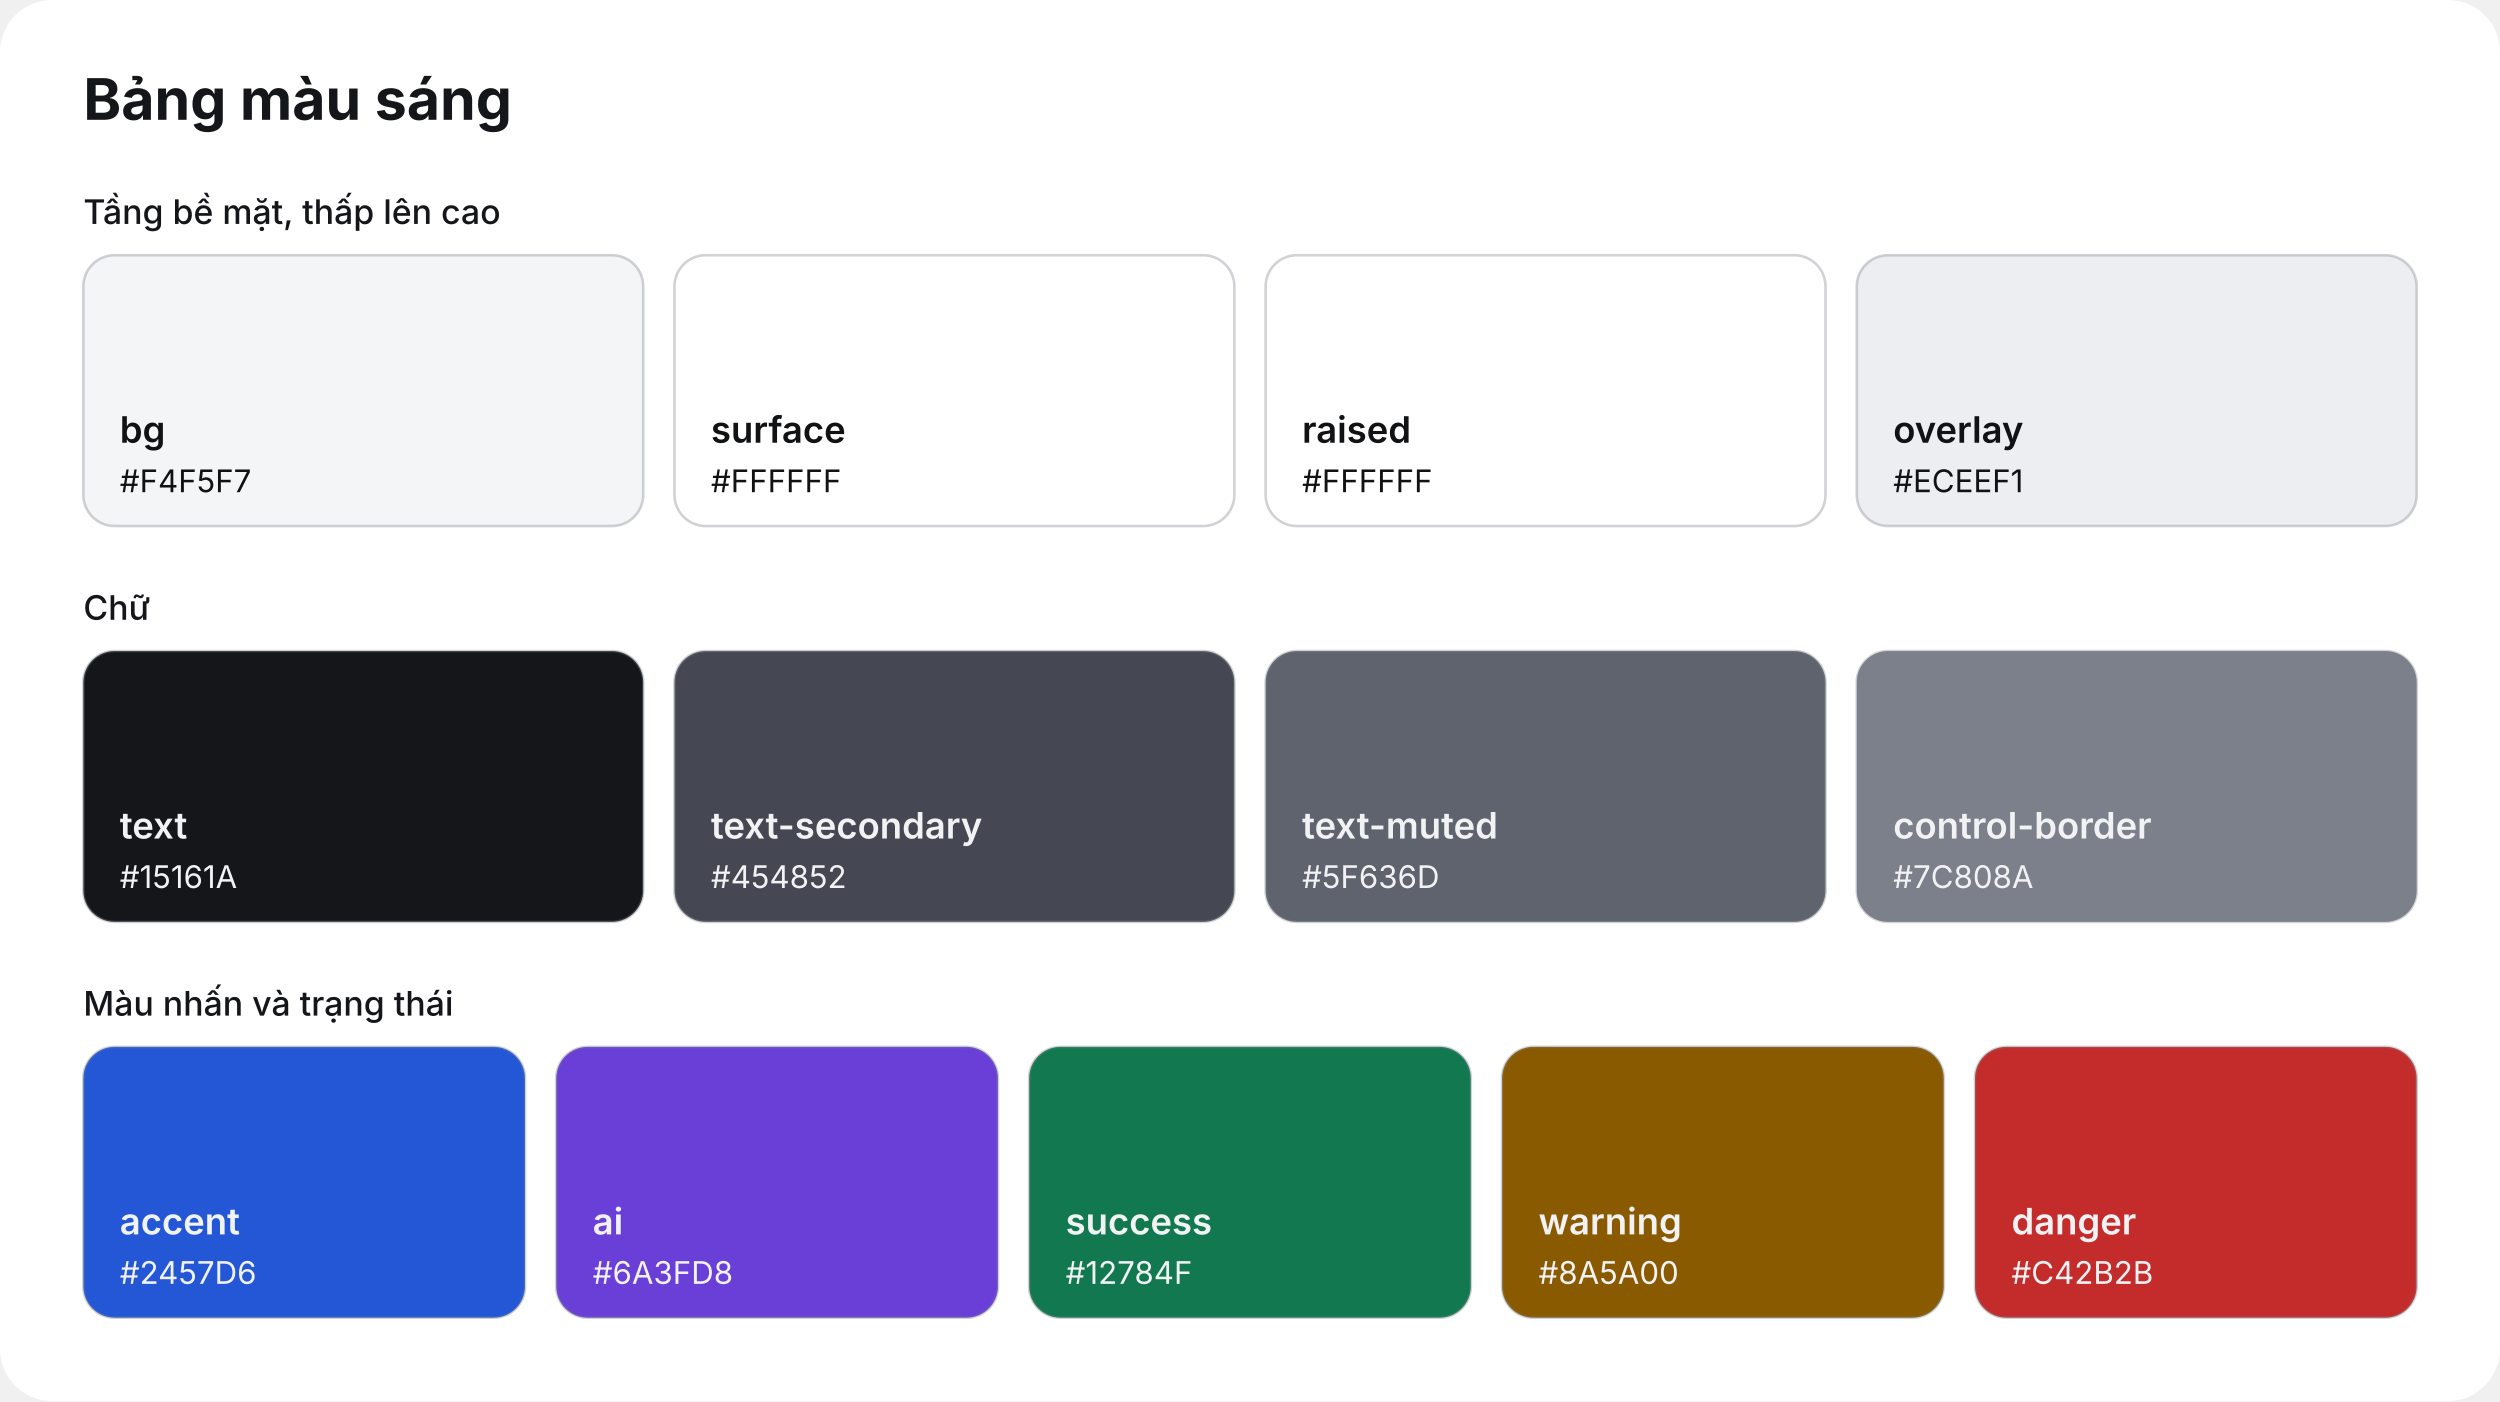
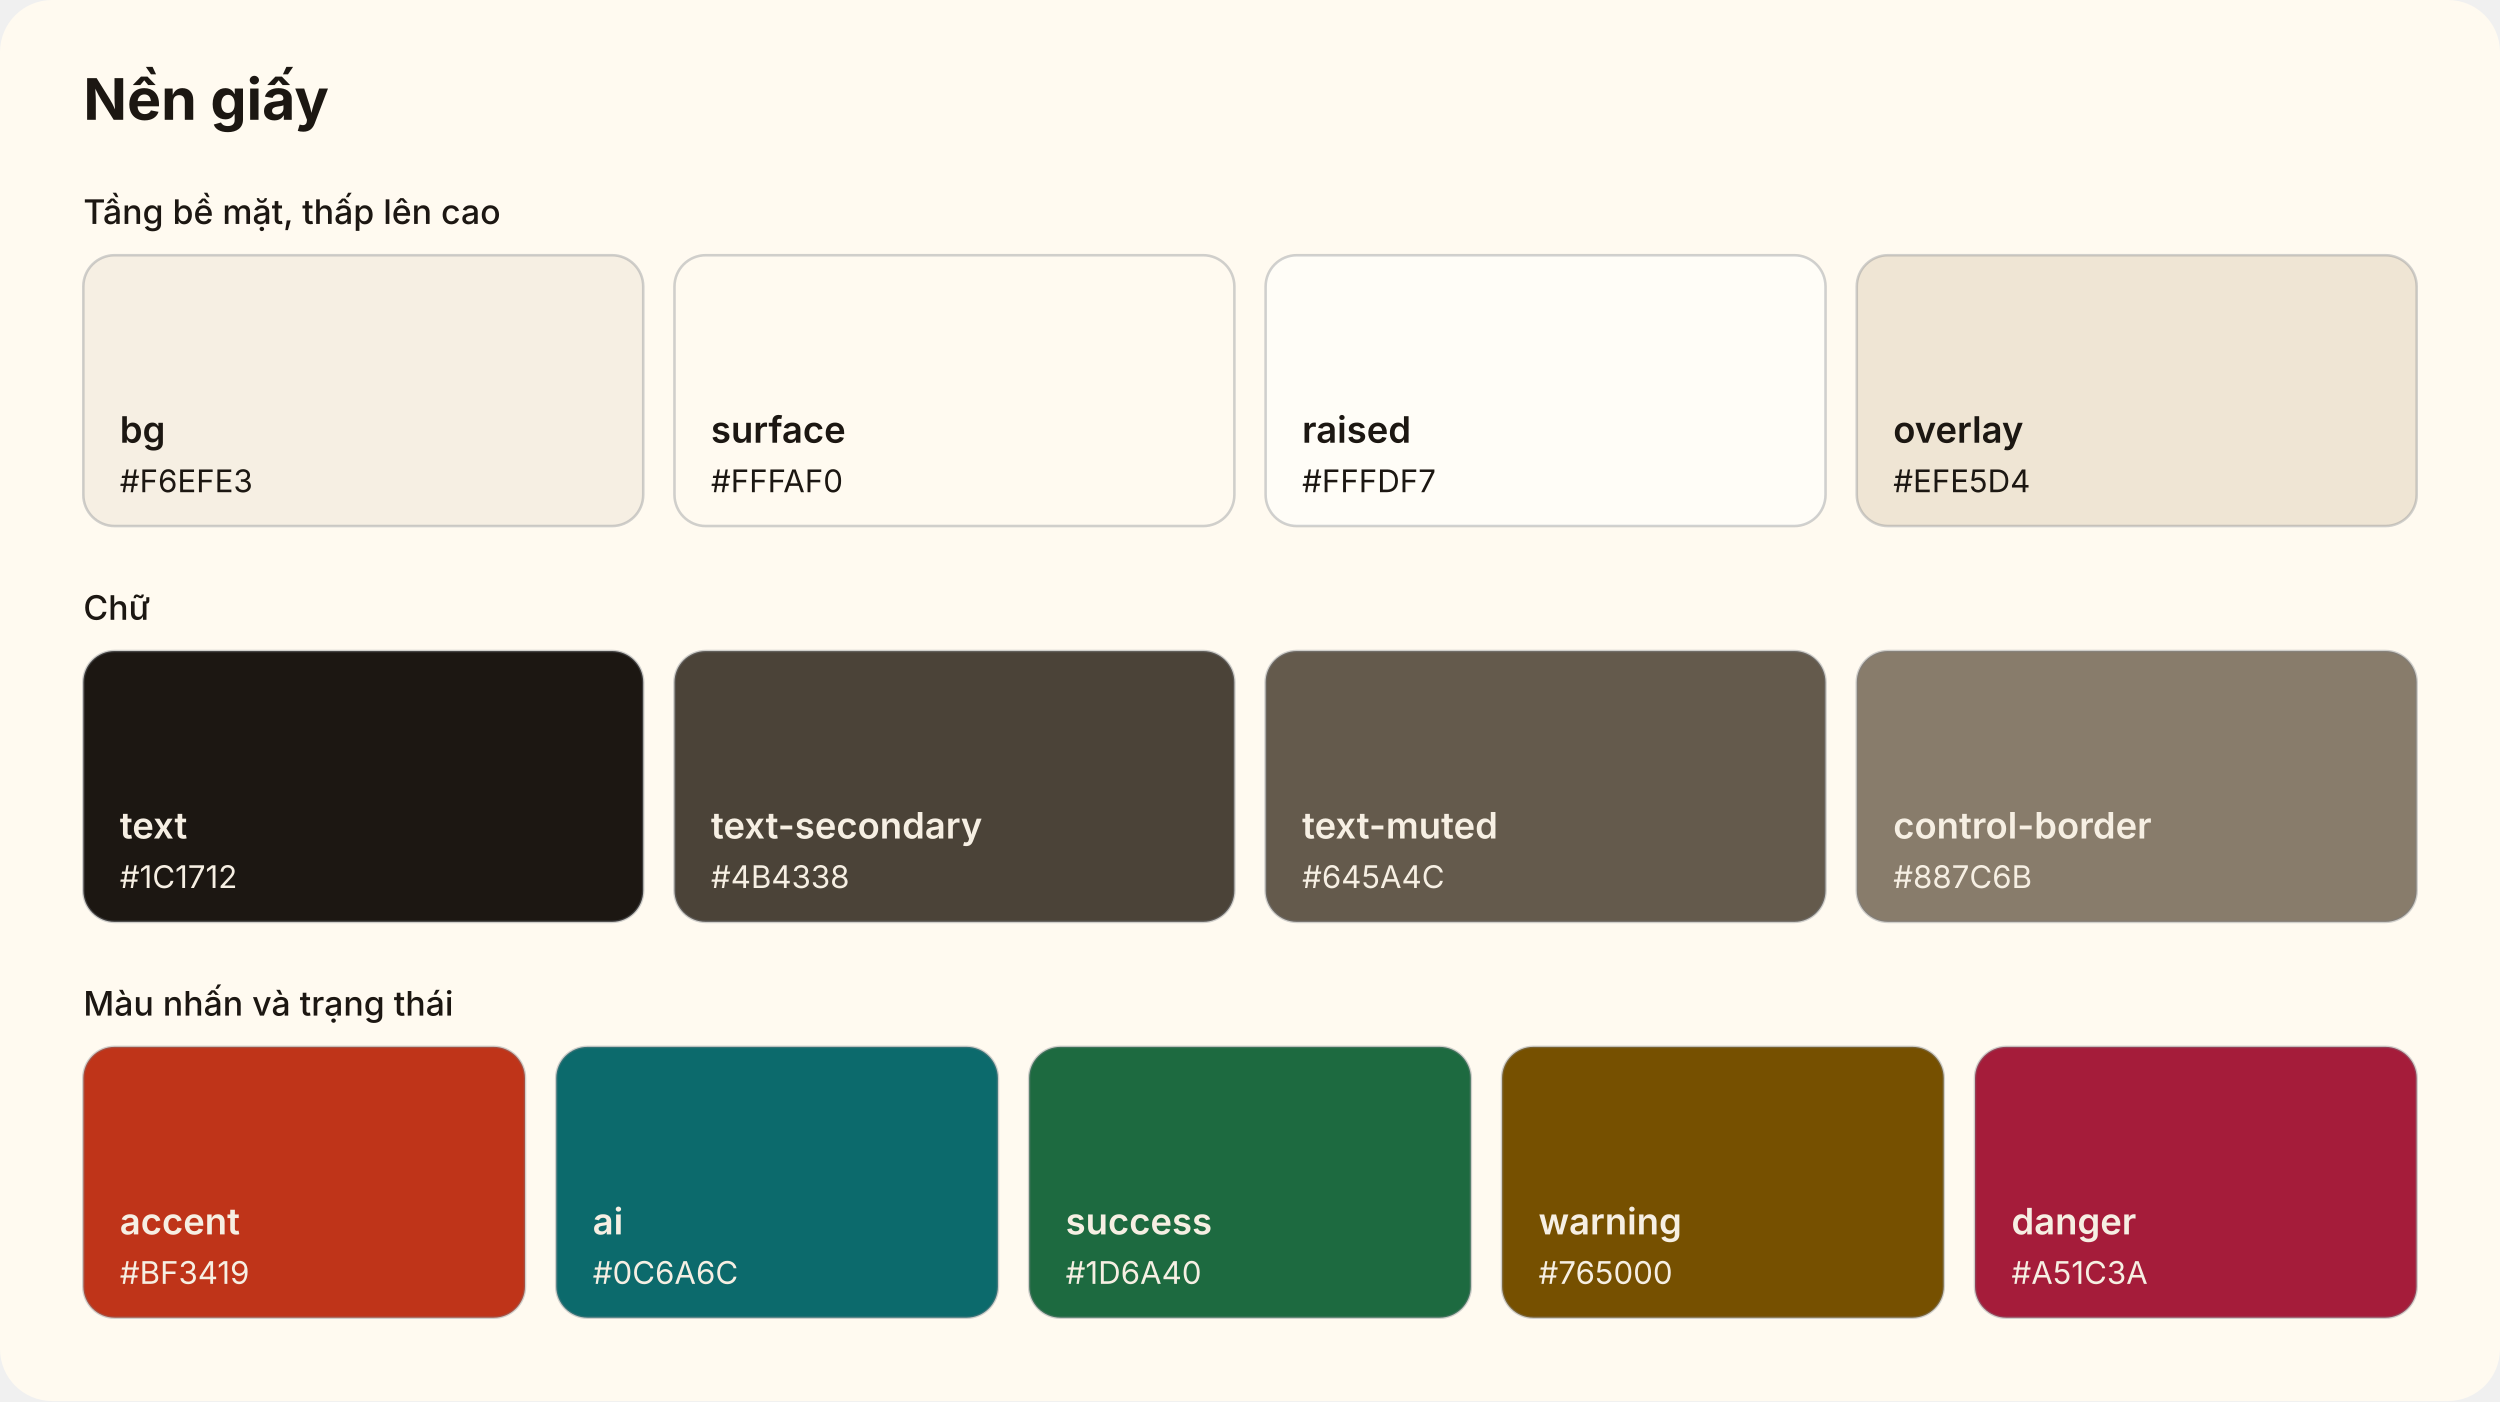
<svg xmlns="http://www.w3.org/2000/svg" width="960" height="538" viewBox="0 0 960 538">
-   <rect width="960" height="538" rx="20" fill="#FFFFFF" />
-   <text x="32" y="46" font-family="Inter, Helvetica, Arial, sans-serif" font-size="22" font-weight="700" fill="#15161A" text-anchor="start">Bảng màu sáng</text>
-   <text x="32" y="86" font-family="Inter, Helvetica, Arial, sans-serif" font-size="13" font-weight="500" fill="#15161A" text-anchor="start">Tầng bề mặt, thấp lên cao</text>
-   <rect x="32" y="98" width="215" height="104" rx="12" fill="#f4f5f7" stroke="#7A7E88" stroke-opacity=".35" />
-   <text x="46" y="170" font-family="Inter, Helvetica, Arial, sans-serif" font-size="14" font-weight="600" fill="#111214" text-anchor="start">bg</text>
-   <text x="46" y="189" font-family="Inter, Helvetica, Arial, sans-serif" font-size="12" font-weight="400" fill="#111214" text-anchor="start">#F4F5F7</text>
-   <rect x="259" y="98" width="215" height="104" rx="12" fill="#ffffff" stroke="#7A7E88" stroke-opacity=".35" />
-   <text x="273" y="170" font-family="Inter, Helvetica, Arial, sans-serif" font-size="14" font-weight="600" fill="#111214" text-anchor="start">surface</text>
-   <text x="273" y="189" font-family="Inter, Helvetica, Arial, sans-serif" font-size="12" font-weight="400" fill="#111214" text-anchor="start">#FFFFFF</text>
-   <rect x="486" y="98" width="215" height="104" rx="12" fill="#ffffff" stroke="#7A7E88" stroke-opacity=".35" />
-   <text x="500" y="170" font-family="Inter, Helvetica, Arial, sans-serif" font-size="14" font-weight="600" fill="#111214" text-anchor="start">raised</text>
-   <text x="500" y="189" font-family="Inter, Helvetica, Arial, sans-serif" font-size="12" font-weight="400" fill="#111214" text-anchor="start">#FFFFFF</text>
-   <rect x="713" y="98" width="215" height="104" rx="12" fill="#eceef1" stroke="#7A7E88" stroke-opacity=".35" />
-   <text x="727" y="170" font-family="Inter, Helvetica, Arial, sans-serif" font-size="14" font-weight="600" fill="#111214" text-anchor="start">overlay</text>
-   <text x="727" y="189" font-family="Inter, Helvetica, Arial, sans-serif" font-size="12" font-weight="400" fill="#111214" text-anchor="start">#ECEEF1</text>
-   <text x="32" y="238" font-family="Inter, Helvetica, Arial, sans-serif" font-size="13" font-weight="500" fill="#15161A" text-anchor="start">Chữ</text>
-   <rect x="32" y="250" width="215" height="104" rx="12" fill="#15161a" stroke="#7A7E88" stroke-opacity=".35" />
-   <text x="46" y="322" font-family="Inter, Helvetica, Arial, sans-serif" font-size="14" font-weight="600" fill="#F1F2F4" text-anchor="start">text</text>
-   <text x="46" y="341" font-family="Inter, Helvetica, Arial, sans-serif" font-size="12" font-weight="400" fill="#F1F2F4" text-anchor="start">#15161A</text>
-   <rect x="259" y="250" width="215" height="104" rx="12" fill="#454852" stroke="#7A7E88" stroke-opacity=".35" />
-   <text x="273" y="322" font-family="Inter, Helvetica, Arial, sans-serif" font-size="14" font-weight="600" fill="#F1F2F4" text-anchor="start">text-secondary</text>
-   <text x="273" y="341" font-family="Inter, Helvetica, Arial, sans-serif" font-size="12" font-weight="400" fill="#F1F2F4" text-anchor="start">#454852</text>
-   <rect x="486" y="250" width="215" height="104" rx="12" fill="#5f636d" stroke="#7A7E88" stroke-opacity=".35" />
-   <text x="500" y="322" font-family="Inter, Helvetica, Arial, sans-serif" font-size="14" font-weight="600" fill="#F1F2F4" text-anchor="start">text-muted</text>
-   <text x="500" y="341" font-family="Inter, Helvetica, Arial, sans-serif" font-size="12" font-weight="400" fill="#F1F2F4" text-anchor="start">#5F636D</text>
-   <rect x="713" y="250" width="215" height="104" rx="12" fill="#7c808a" stroke="#7A7E88" stroke-opacity=".35" />
-   <text x="727" y="322" font-family="Inter, Helvetica, Arial, sans-serif" font-size="14" font-weight="600" fill="#F1F2F4" text-anchor="start">control-border</text>
-   <text x="727" y="341" font-family="Inter, Helvetica, Arial, sans-serif" font-size="12" font-weight="400" fill="#F1F2F4" text-anchor="start">#7C808A</text>
-   <text x="32" y="390" font-family="Inter, Helvetica, Arial, sans-serif" font-size="13" font-weight="500" fill="#15161A" text-anchor="start">Màu nhấn và trạng thái</text>
-   <rect x="32" y="402" width="169.6" height="104" rx="12" fill="#2457d6" stroke="#7A7E88" stroke-opacity=".35" />
-   <text x="46" y="474" font-family="Inter, Helvetica, Arial, sans-serif" font-size="14" font-weight="600" fill="#F1F2F4" text-anchor="start">accent</text>
-   <text x="46" y="493" font-family="Inter, Helvetica, Arial, sans-serif" font-size="12" font-weight="400" fill="#F1F2F4" text-anchor="start">#2457D6</text>
-   <rect x="213.6" y="402" width="169.6" height="104" rx="12" fill="#6a3fd8" stroke="#7A7E88" stroke-opacity=".35" />
-   <text x="227.6" y="474" font-family="Inter, Helvetica, Arial, sans-serif" font-size="14" font-weight="600" fill="#F1F2F4" text-anchor="start">ai</text>
-   <text x="227.6" y="493" font-family="Inter, Helvetica, Arial, sans-serif" font-size="12" font-weight="400" fill="#F1F2F4" text-anchor="start">#6A3FD8</text>
-   <rect x="395.2" y="402" width="169.6" height="104" rx="12" fill="#12784f" stroke="#7A7E88" stroke-opacity=".35" />
-   <text x="409.2" y="474" font-family="Inter, Helvetica, Arial, sans-serif" font-size="14" font-weight="600" fill="#F1F2F4" text-anchor="start">success</text>
-   <text x="409.2" y="493" font-family="Inter, Helvetica, Arial, sans-serif" font-size="12" font-weight="400" fill="#F1F2F4" text-anchor="start">#12784F</text>
-   <rect x="576.8" y="402" width="169.6" height="104" rx="12" fill="#8a5a00" stroke="#7A7E88" stroke-opacity=".35" />
-   <text x="590.8" y="474" font-family="Inter, Helvetica, Arial, sans-serif" font-size="14" font-weight="600" fill="#F1F2F4" text-anchor="start">warning</text>
-   <text x="590.8" y="493" font-family="Inter, Helvetica, Arial, sans-serif" font-size="12" font-weight="400" fill="#F1F2F4" text-anchor="start">#8A5A00</text>
-   <rect x="758.4" y="402" width="169.6" height="104" rx="12" fill="#c42b2b" stroke="#7A7E88" stroke-opacity=".35" />
-   <text x="772.4" y="474" font-family="Inter, Helvetica, Arial, sans-serif" font-size="14" font-weight="600" fill="#F1F2F4" text-anchor="start">danger</text>
-   <text x="772.4" y="493" font-family="Inter, Helvetica, Arial, sans-serif" font-size="12" font-weight="400" fill="#F1F2F4" text-anchor="start">#C42B2B</text>
+   <rect width="960" height="538" rx="20" fill="#fffaf0" />
+   <text x="32" y="46" font-family="Inter, Helvetica, Arial, sans-serif" font-size="22" font-weight="700" fill="#1c1712" text-anchor="start">Nền giấy</text>
+   <text x="32" y="86" font-family="Inter, Helvetica, Arial, sans-serif" font-size="13" font-weight="500" fill="#1c1712" text-anchor="start">Tầng bề mặt, thấp lên cao</text>
+   <rect x="32" y="98" width="215" height="104" rx="12" fill="#f6efe3" stroke="#7A7E88" stroke-opacity=".35" />
+   <text x="46" y="170" font-family="Inter, Helvetica, Arial, sans-serif" font-size="14" font-weight="600" fill="#1C1712" text-anchor="start">bg</text>
+   <text x="46" y="189" font-family="Inter, Helvetica, Arial, sans-serif" font-size="12" font-weight="400" fill="#1C1712" text-anchor="start">#F6EFE3</text>
+   <rect x="259" y="98" width="215" height="104" rx="12" fill="#fffaf0" stroke="#7A7E88" stroke-opacity=".35" />
+   <text x="273" y="170" font-family="Inter, Helvetica, Arial, sans-serif" font-size="14" font-weight="600" fill="#1C1712" text-anchor="start">surface</text>
+   <text x="273" y="189" font-family="Inter, Helvetica, Arial, sans-serif" font-size="12" font-weight="400" fill="#1C1712" text-anchor="start">#FFFAF0</text>
+   <rect x="486" y="98" width="215" height="104" rx="12" fill="#fffdf7" stroke="#7A7E88" stroke-opacity=".35" />
+   <text x="500" y="170" font-family="Inter, Helvetica, Arial, sans-serif" font-size="14" font-weight="600" fill="#1C1712" text-anchor="start">raised</text>
+   <text x="500" y="189" font-family="Inter, Helvetica, Arial, sans-serif" font-size="12" font-weight="400" fill="#1C1712" text-anchor="start">#FFFDF7</text>
+   <rect x="713" y="98" width="215" height="104" rx="12" fill="#efe5d4" stroke="#7A7E88" stroke-opacity=".35" />
+   <text x="727" y="170" font-family="Inter, Helvetica, Arial, sans-serif" font-size="14" font-weight="600" fill="#1C1712" text-anchor="start">overlay</text>
+   <text x="727" y="189" font-family="Inter, Helvetica, Arial, sans-serif" font-size="12" font-weight="400" fill="#1C1712" text-anchor="start">#EFE5D4</text>
+   <text x="32" y="238" font-family="Inter, Helvetica, Arial, sans-serif" font-size="13" font-weight="500" fill="#1c1712" text-anchor="start">Chữ</text>
+   <rect x="32" y="250" width="215" height="104" rx="12" fill="#1c1712" stroke="#7A7E88" stroke-opacity=".35" />
+   <text x="46" y="322" font-family="Inter, Helvetica, Arial, sans-serif" font-size="14" font-weight="600" fill="#F6EFE3" text-anchor="start">text</text>
+   <text x="46" y="341" font-family="Inter, Helvetica, Arial, sans-serif" font-size="12" font-weight="400" fill="#F6EFE3" text-anchor="start">#1C1712</text>
+   <rect x="259" y="250" width="215" height="104" rx="12" fill="#4b4338" stroke="#7A7E88" stroke-opacity=".35" />
+   <text x="273" y="322" font-family="Inter, Helvetica, Arial, sans-serif" font-size="14" font-weight="600" fill="#F6EFE3" text-anchor="start">text-secondary</text>
+   <text x="273" y="341" font-family="Inter, Helvetica, Arial, sans-serif" font-size="12" font-weight="400" fill="#F6EFE3" text-anchor="start">#4B4338</text>
+   <rect x="486" y="250" width="215" height="104" rx="12" fill="#645a4c" stroke="#7A7E88" stroke-opacity=".35" />
+   <text x="500" y="322" font-family="Inter, Helvetica, Arial, sans-serif" font-size="14" font-weight="600" fill="#F6EFE3" text-anchor="start">text-muted</text>
+   <text x="500" y="341" font-family="Inter, Helvetica, Arial, sans-serif" font-size="12" font-weight="400" fill="#F6EFE3" text-anchor="start">#645A4C</text>
+   <rect x="713" y="250" width="215" height="104" rx="12" fill="#887c6b" stroke="#7A7E88" stroke-opacity=".35" />
+   <text x="727" y="322" font-family="Inter, Helvetica, Arial, sans-serif" font-size="14" font-weight="600" fill="#F6EFE3" text-anchor="start">control-border</text>
+   <text x="727" y="341" font-family="Inter, Helvetica, Arial, sans-serif" font-size="12" font-weight="400" fill="#F6EFE3" text-anchor="start">#887C6B</text>
+   <text x="32" y="390" font-family="Inter, Helvetica, Arial, sans-serif" font-size="13" font-weight="500" fill="#1c1712" text-anchor="start">Màu nhấn và trạng thái</text>
+   <rect x="32" y="402" width="169.6" height="104" rx="12" fill="#bf3419" stroke="#7A7E88" stroke-opacity=".35" />
+   <text x="46" y="474" font-family="Inter, Helvetica, Arial, sans-serif" font-size="14" font-weight="600" fill="#F6EFE3" text-anchor="start">accent</text>
+   <text x="46" y="493" font-family="Inter, Helvetica, Arial, sans-serif" font-size="12" font-weight="400" fill="#F6EFE3" text-anchor="start">#BF3419</text>
+   <rect x="213.6" y="402" width="169.6" height="104" rx="12" fill="#0c6a6c" stroke="#7A7E88" stroke-opacity=".35" />
+   <text x="227.6" y="474" font-family="Inter, Helvetica, Arial, sans-serif" font-size="14" font-weight="600" fill="#F6EFE3" text-anchor="start">ai</text>
+   <text x="227.6" y="493" font-family="Inter, Helvetica, Arial, sans-serif" font-size="12" font-weight="400" fill="#F6EFE3" text-anchor="start">#0C6A6C</text>
+   <rect x="395.2" y="402" width="169.6" height="104" rx="12" fill="#1d6a40" stroke="#7A7E88" stroke-opacity=".35" />
+   <text x="409.2" y="474" font-family="Inter, Helvetica, Arial, sans-serif" font-size="14" font-weight="600" fill="#F6EFE3" text-anchor="start">success</text>
+   <text x="409.2" y="493" font-family="Inter, Helvetica, Arial, sans-serif" font-size="12" font-weight="400" fill="#F6EFE3" text-anchor="start">#1D6A40</text>
+   <rect x="576.8" y="402" width="169.6" height="104" rx="12" fill="#765000" stroke="#7A7E88" stroke-opacity=".35" />
+   <text x="590.8" y="474" font-family="Inter, Helvetica, Arial, sans-serif" font-size="14" font-weight="600" fill="#F6EFE3" text-anchor="start">warning</text>
+   <text x="590.8" y="493" font-family="Inter, Helvetica, Arial, sans-serif" font-size="12" font-weight="400" fill="#F6EFE3" text-anchor="start">#765000</text>
+   <rect x="758.4" y="402" width="169.6" height="104" rx="12" fill="#a51c3a" stroke="#7A7E88" stroke-opacity=".35" />
+   <text x="772.4" y="474" font-family="Inter, Helvetica, Arial, sans-serif" font-size="14" font-weight="600" fill="#F6EFE3" text-anchor="start">danger</text>
+   <text x="772.4" y="493" font-family="Inter, Helvetica, Arial, sans-serif" font-size="12" font-weight="400" fill="#F6EFE3" text-anchor="start">#A51C3A</text>
</svg>
